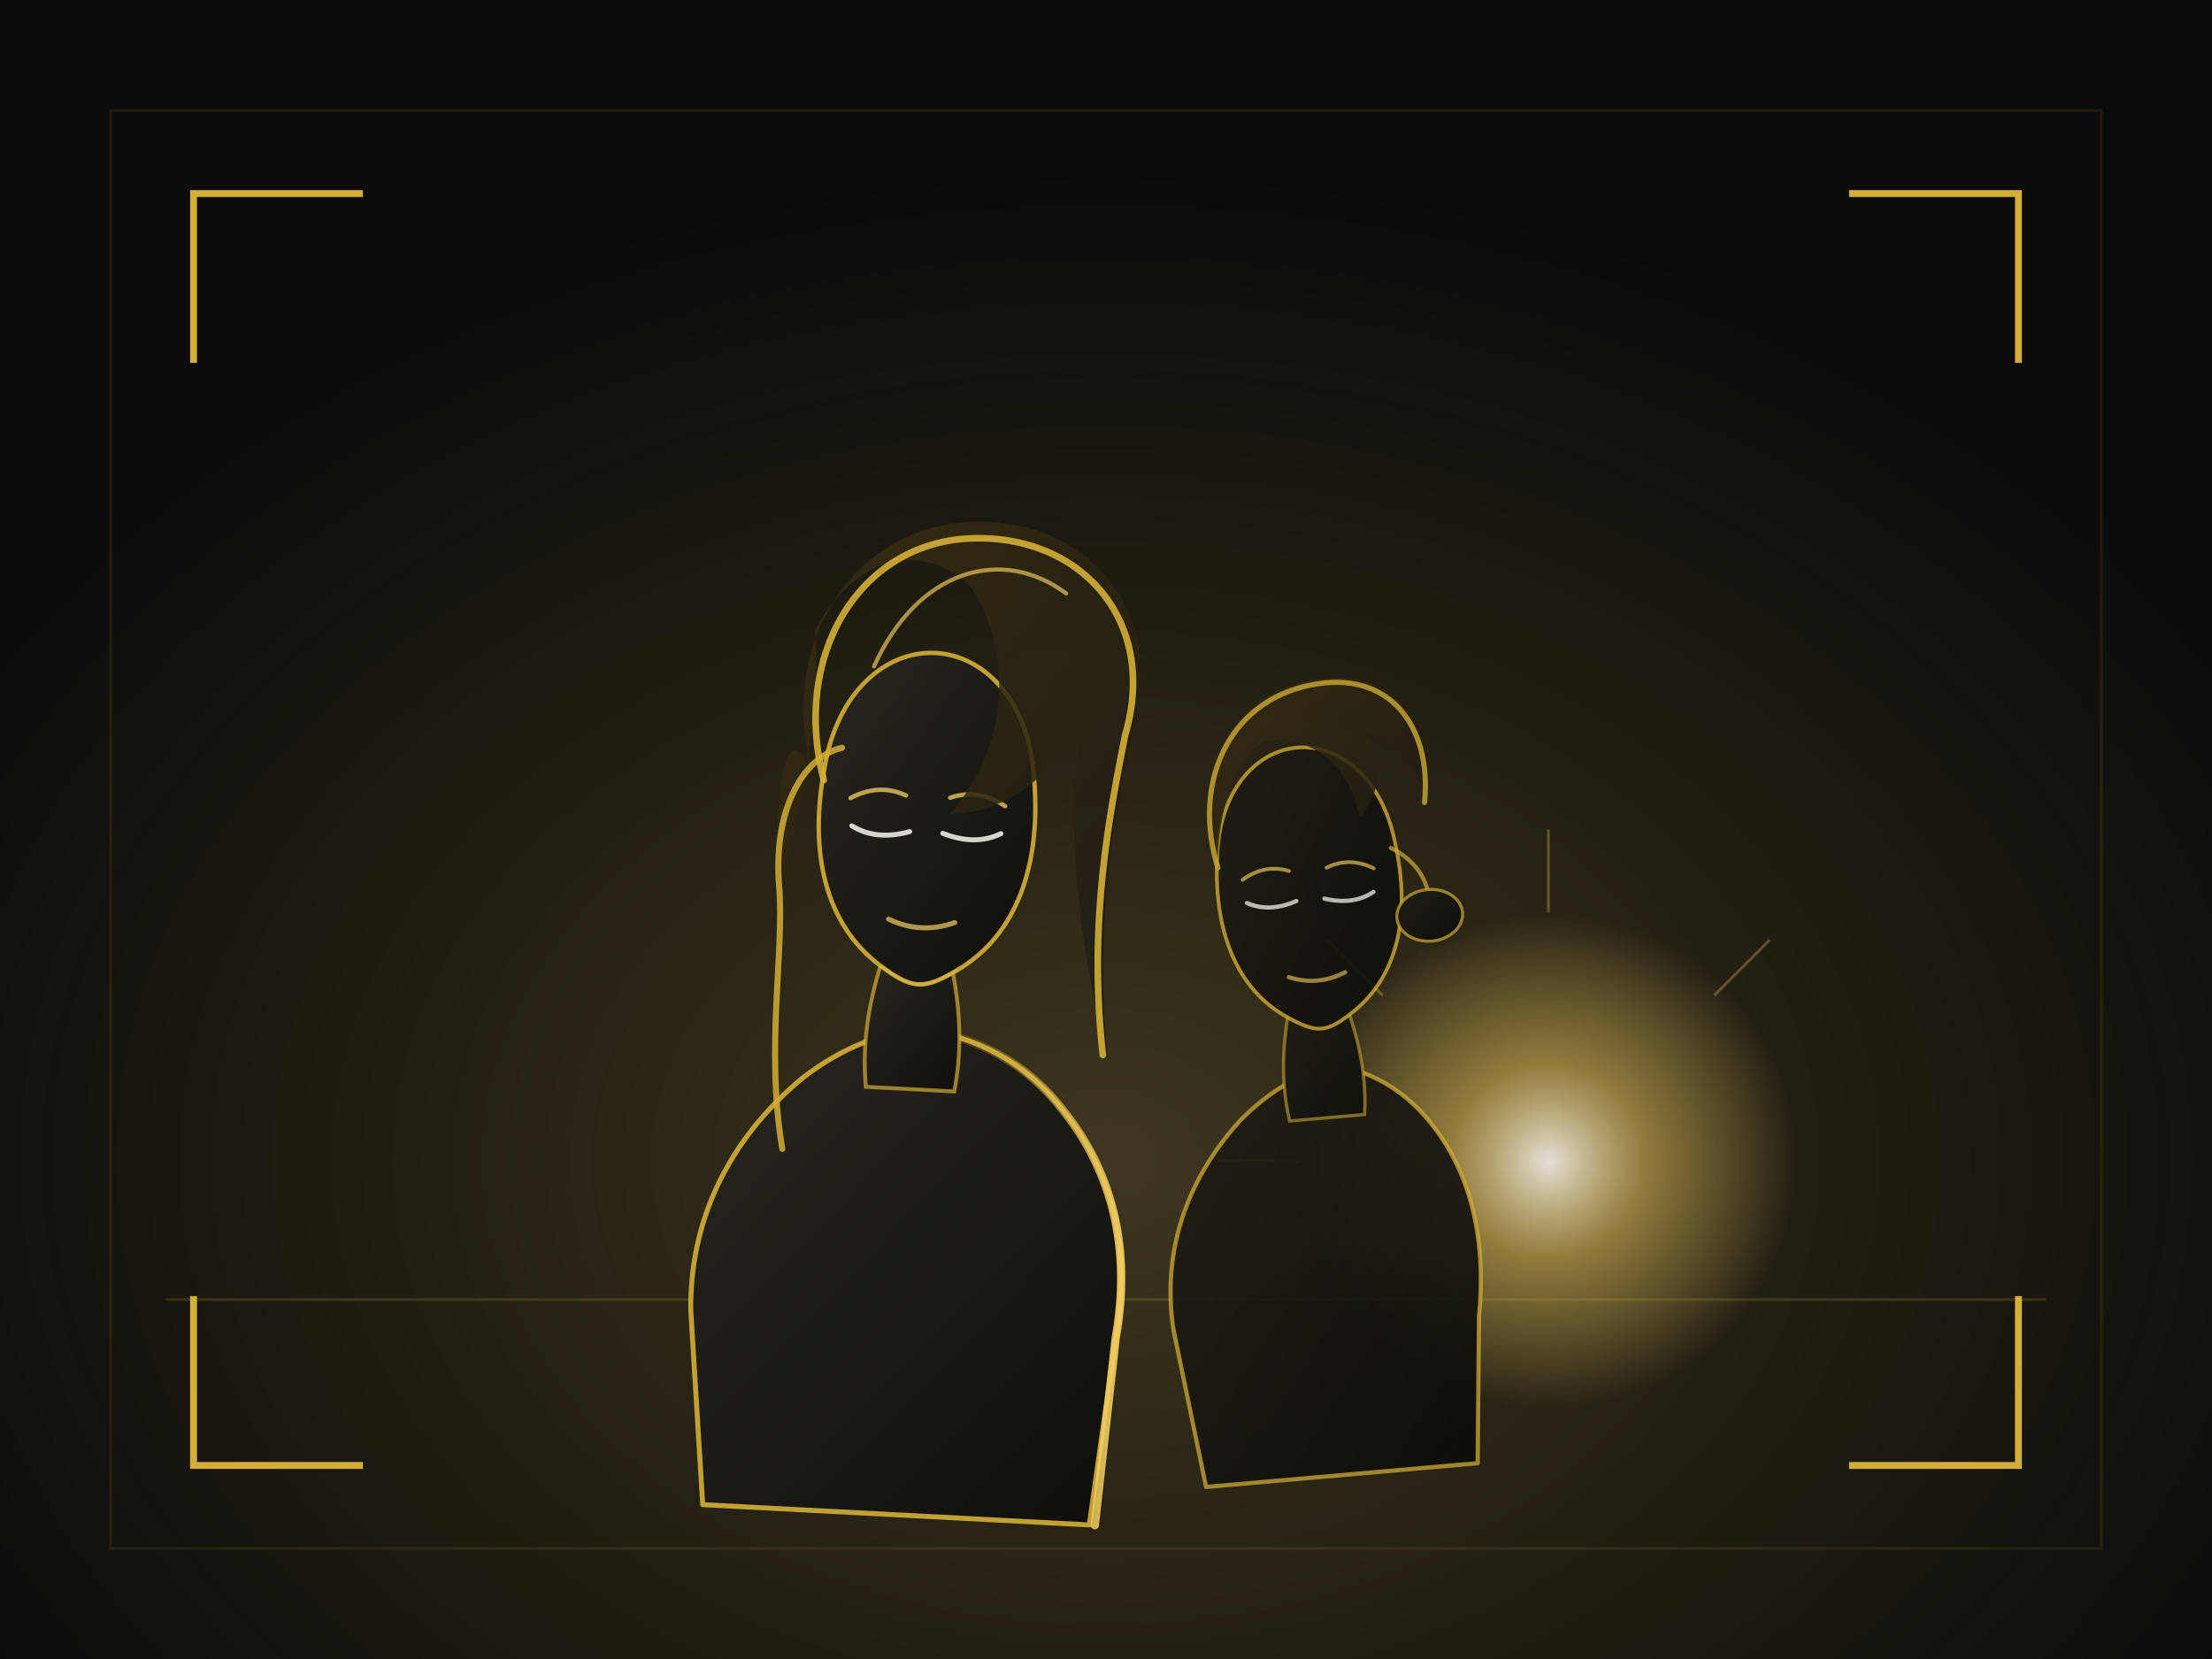
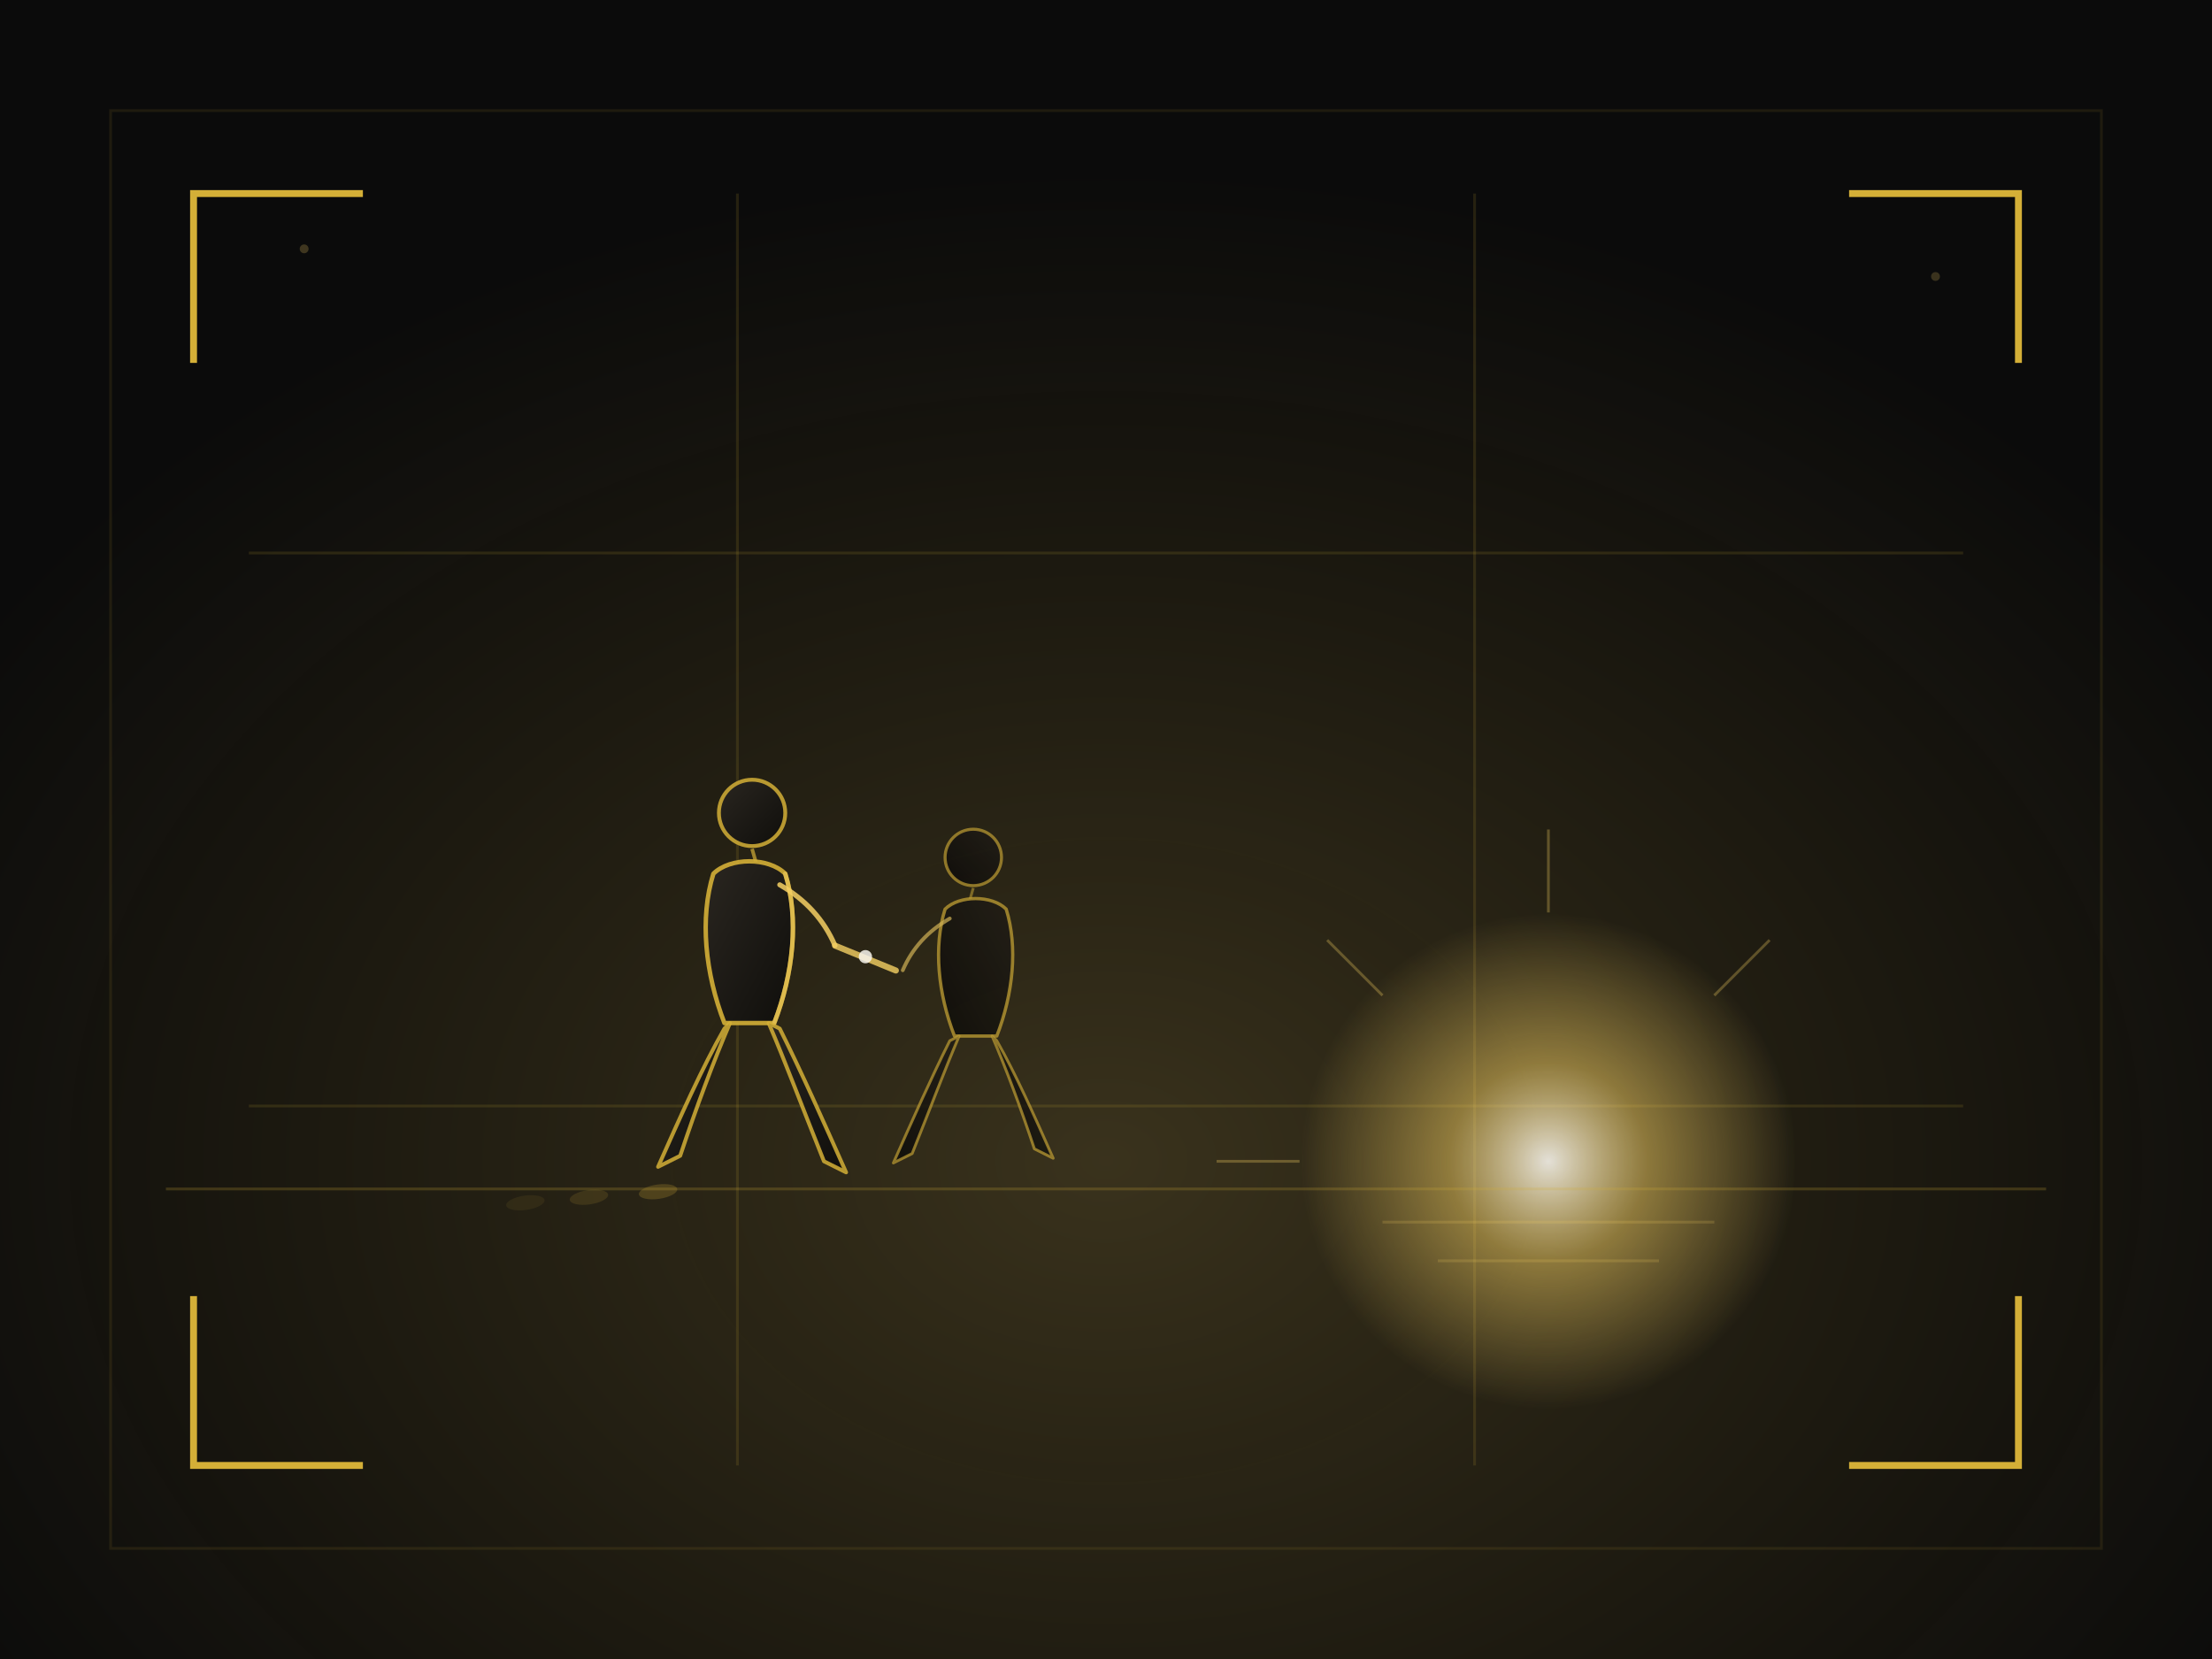
<svg xmlns="http://www.w3.org/2000/svg" viewBox="0 0 800 600" width="800" height="600">
  <rect x="0" y="0" width="800" height="600" fill="#0b0b0b" />
  <defs>
    <radialGradient id="pbGlow" cx="50%" cy="70%" r="60%">
-       <stop offset="0%" stop-color="#f4cf63" stop-opacity="0.22" />
+       <stop offset="0%" stop-color="#f4cf63" stop-opacity="0.20" />
      <stop offset="100%" stop-color="#d4af37" stop-opacity="0" />
    </radialGradient>
    <radialGradient id="pbSun" cx="50%" cy="50%" r="50%">
      <stop offset="0%" stop-color="#f8f5ed" stop-opacity="0.9" />
      <stop offset="40%" stop-color="#f4cf63" stop-opacity="0.5" />
      <stop offset="100%" stop-color="#f4cf63" stop-opacity="0" />
    </radialGradient>
    <linearGradient id="pbSkin" x1="0%" y1="0%" x2="100%" y2="100%">
      <stop offset="0%" stop-color="#2a2620" />
      <stop offset="100%" stop-color="#0f0e0b" />
    </linearGradient>
    <linearGradient id="pbSkin2" x1="0%" y1="0%" x2="100%" y2="100%">
      <stop offset="0%" stop-color="#211d16" />
      <stop offset="100%" stop-color="#0b0a08" />
    </linearGradient>
-     <linearGradient id="pbHair" x1="0%" y1="0%" x2="100%" y2="100%">
-       <stop offset="0%" stop-color="#3a2e10" />
-       <stop offset="100%" stop-color="#1c1a14" />
-     </linearGradient>
-     <linearGradient id="pbRim" x1="0%" y1="0%" x2="100%" y2="0%">
-       <stop offset="0%" stop-color="#d4af37" stop-opacity="0" />
-       <stop offset="100%" stop-color="#f4cf63" stop-opacity="0.9" />
-     </linearGradient>
  </defs>
  <rect x="0" y="0" width="800" height="600" fill="url(#pbGlow)" />
+   <g stroke="#d4af37" stroke-opacity="0.14" stroke-width="1">
+     <line x1="266.7" y1="70" x2="266.7" y2="530" />
+     <line x1="533.3" y1="70" x2="533.3" y2="530" />
+     <line x1="90" y1="200" x2="710" y2="200" />
+     <line x1="90" y1="400" x2="710" y2="400" />
+   </g>
  <circle cx="560" cy="420" r="90" fill="url(#pbSun)" />
  <g stroke="#f4cf63" stroke-width="1" stroke-opacity="0.3">
    <line x1="560" y1="300" x2="560" y2="330" />
    <line x1="440" y1="420" x2="470" y2="420" />
    <line x1="480" y1="340" x2="500" y2="360" />
    <line x1="640" y1="340" x2="620" y2="360" />
  </g>
-   <line x1="60" y1="470" x2="740" y2="470" stroke="#d4af37" stroke-opacity="0.18" stroke-width="1" />
+   <line x1="60" y1="430" x2="740" y2="430" stroke="#d4af37" stroke-opacity="0.22" stroke-width="1" />
+   <g stroke="#f4cf63" stroke-opacity="0.18" stroke-width="1">
+     <line x1="500" y1="442" x2="620" y2="442" />
+     <line x1="520" y1="456" x2="600" y2="456" />
+   </g>
  <g stroke="#d4af37" stroke-width="2.5" fill="none" stroke-linecap="square">
    <path d="M 70 130 L 70 70 L 130 70" />
    <path d="M 670 70 L 730 70 L 730 130" />
    <path d="M 730 470 L 730 530 L 670 530" />
    <path d="M 130 530 L 70 530 L 70 470" />
  </g>
  <rect x="40" y="40" width="720" height="520" fill="none" stroke="#d4af37" stroke-opacity="0.10" stroke-width="1" />
-   <g transform="translate(478 372) scale(0.85) rotate(-5)" opacity="0.9">
-     <path d="M -66 190 L -74 122 C -76 90, -64 60, -38 36 C -24 24, -10 18, 4 16              C 20 20, 34 30, 44 46 C 58 68, 62 96, 56 128 L 50 190 Z" fill="url(#pbSkin2)" stroke="#d4af37" stroke-width="1.8" stroke-opacity="0.8" stroke-linejoin="round" />
-     <path d="M -14 -6 C -18 10, -19 24, -17 38 L 15 38 C 17 24, 16 10, 12 -6 Z" fill="url(#pbSkin2)" stroke="#d4af37" stroke-width="1.4" stroke-opacity="0.6" />
-     <path d="M -38 -76 C -42 -46, -35 -20, -14 -6 C -2 2, 2 2, 14 -6 C 35 -20, 42 -46, 38 -76              C 35 -104, 18 -120, 0 -120 C -18 -120, -35 -104, -38 -76 Z" fill="url(#pbSkin2)" stroke="#d4af37" stroke-width="1.6" stroke-opacity="0.85" />
-     <path d="M -28 -66 Q -18 -72 -8 -68" fill="none" stroke="#f4cf63" stroke-width="1.6" stroke-linecap="round" stroke-opacity="0.7" />
-     <path d="M 8 -68 Q 18 -72 28 -66" fill="none" stroke="#f4cf63" stroke-width="1.6" stroke-linecap="round" stroke-opacity="0.7" />
-     <path d="M -27 -56 Q -18 -51 -6 -55" fill="none" stroke="#f8f5ed" stroke-width="1.8" stroke-linecap="round" stroke-opacity="0.8" />
-     <path d="M 6 -55 Q 18 -51 27 -56" fill="none" stroke="#f8f5ed" stroke-width="1.8" stroke-linecap="round" stroke-opacity="0.8" />
-     <path d="M -12 -23 Q 0 -18 12 -23" fill="none" stroke="#f4cf63" stroke-width="1.8" stroke-linecap="round" stroke-opacity="0.65" />
-     <path d="M -38 -74 C -48 -110, -28 -144, 8 -148 C 42 -152, 60 -126, 54 -94              C 50 -106, 42 -118, 30 -124 C 36 -110, 34 -98, 24 -88              C 22 -108, 10 -122, -8 -124 C -26 -126, -36 -94, -38 -74 Z" fill="url(#pbHair)" stroke="none" opacity="0.85" />
-     <g fill="none" stroke-linecap="round">
-       <path d="M -38 -72 C -46 -108, -28 -142, 8 -146 C 42 -150, 58 -124, 52 -92" stroke="#d4af37" stroke-width="2.2" stroke-opacity="0.85" />
-       <path d="M 36 -74 C 46 -68, 52 -58, 50 -46" stroke="#d4af37" stroke-width="1.8" stroke-opacity="0.75" />
-     </g>
-     <ellipse cx="50" cy="-44" rx="14" ry="11" fill="url(#pbSkin2)" stroke="#d4af37" stroke-width="1.3" stroke-opacity="0.75" />
+   <g fill="#f4cf63">
+     <circle cx="110" cy="90" r="1.6" opacity="0.22" />
+     <circle cx="700" cy="100" r="1.6" opacity="0.2" />
  </g>
-   <g transform="translate(332 358) rotate(3)">
-     <path d="M -68 190 L -76 120 C -78 88, -66 58, -40 34 C -26 22, -12 16, 2 14              C 22 16, 40 24, 54 40 C 74 62, 82 90, 78 122 L 72 190 Z" fill="url(#pbSkin)" stroke="#d4af37" stroke-width="1.8" stroke-opacity="0.9" stroke-linejoin="round" />
-     <path d="M 2 14 C 22 16, 40 24, 54 40 C 74 62, 82 90, 78 122 L 74 190" fill="none" stroke="url(#pbRim)" stroke-width="3" stroke-linecap="round" />
-     <path d="M -14 -8 C -18 8, -19 22, -17 36 L 15 36 C 17 22, 16 8, 12 -8 Z" fill="url(#pbSkin)" stroke="#d4af37" stroke-width="1.4" stroke-opacity="0.7" />
-     <path d="M -38 -78 C -42 -48, -35 -22, -14 -8 C -2 0, 2 0, 14 -8 C 35 -22, 42 -48, 38 -78              C 35 -106, 18 -122, 0 -122 C -18 -122, -35 -106, -38 -78 Z" fill="url(#pbSkin)" stroke="#d4af37" stroke-width="1.6" stroke-opacity="0.9" />
-     <path d="M -28 -68 Q -18 -74 -8 -70" fill="none" stroke="#f4cf63" stroke-width="1.6" stroke-linecap="round" stroke-opacity="0.75" />
-     <path d="M 8 -70 Q 18 -74 28 -68" fill="none" stroke="#f4cf63" stroke-width="1.6" stroke-linecap="round" stroke-opacity="0.75" />
-     <path d="M -27 -58 Q -18 -53 -6 -57" fill="none" stroke="#f8f5ed" stroke-width="1.8" stroke-linecap="round" stroke-opacity="0.85" />
-     <path d="M 6 -57 Q 18 -53 27 -58" fill="none" stroke="#f8f5ed" stroke-width="1.8" stroke-linecap="round" stroke-opacity="0.85" />
-     <path d="M -12 -25 Q 0 -20 12 -25" fill="none" stroke="#f4cf63" stroke-width="1.8" stroke-linecap="round" stroke-opacity="0.7" />
-     <path d="M -14 -8 C -2 0, 2 0, 14 -8" fill="none" stroke="#f4cf63" stroke-width="1" stroke-opacity="0.3" />
-     <path d="M -42 -76 C -58 -122, -32 -166, 10 -170 C 54 -174, 84 -140, 72 -94              C 68 -66, 62 -26, 70 22              C 56 -24, 50 -64, 54 -100 C 44 -80, 30 -66, 8 -64              C 26 -86, 30 -120, 12 -146 C -8 -164, -32 -154, -44 -128              C -40 -100, -46 -66, -52 -30              C -56 -66, -54 -100, -42 -76 Z" fill="url(#pbHair)" stroke="none" opacity="0.85" />
-     <g fill="none" stroke-linecap="round">
-       <path d="M -38 -74 C -52 -118, -30 -160, 10 -164 C 50 -168, 80 -138, 70 -96                C 66 -68, 60 -28, 68 20" stroke="#d4af37" stroke-width="2.4" stroke-opacity="0.9" />
-       <path d="M -32 -86 C -46 -82, -56 -62, -52 -34 C -49 -10, -54 24, -46 60" stroke="#d4af37" stroke-width="2.2" stroke-opacity="0.85" />
-       <path d="M -22 -116 C -8 -152, 22 -162, 46 -146" stroke="#f4cf63" stroke-width="1.5" stroke-opacity="0.65" />
-     </g>
+   <g fill="#d4af37">
+     <ellipse cx="238" cy="431" rx="7" ry="2.6" opacity="0.22" transform="rotate(-8 238 431)" />
+     <ellipse cx="213" cy="433" rx="7" ry="2.6" opacity="0.14" transform="rotate(-8 213 433)" />
+     <ellipse cx="190" cy="435" rx="7" ry="2.6" opacity="0.08" transform="rotate(-8 190 435)" />
  </g>
+   <g transform="translate(352 424) scale(-0.85 0.85)" opacity="0.82">
+     <circle cx="0" cy="-134" r="12" fill="url(#pbSkin2)" stroke="#d4af37" stroke-width="1.3" stroke-opacity="0.75" />
+     <line x1="0" y1="-121" x2="2" y2="-114" stroke="#d4af37" stroke-width="1.2" stroke-opacity="0.6" />
+     <path d="M -14 -112 C -19 -96, -17 -76, -10 -58 L 8 -58 C 15 -76, 17 -96, 12 -112              C 6 -118, -8 -118, -14 -112 Z" fill="url(#pbSkin2)" stroke="#d4af37" stroke-width="1.4" stroke-opacity="0.8" stroke-linejoin="round" />
+     <path d="M 6 -58 C 12 -44, 18 -28, 26 -8 L 34 -4 C 26 -22, 18 -40, 10 -56 Z" fill="url(#pbSkin2)" stroke="#d4af37" stroke-width="1.2" stroke-opacity="0.75" stroke-linejoin="round" />
+     <path d="M -8 -58 C -14 -44, -20 -28, -26 -10 L -34 -6 C -26 -24, -18 -42, -10 -56 Z" fill="url(#pbSkin2)" stroke="#d4af37" stroke-width="1.2" stroke-opacity="0.75" stroke-linejoin="round" />
+     <path d="M 10 -108 Q 24 -100 30 -86" fill="none" stroke="#f4cf63" stroke-width="1.6" stroke-opacity="0.7" stroke-linecap="round" />
+   </g>
+   <g transform="translate(272 428)">
+     <circle cx="0" cy="-134" r="12" fill="url(#pbSkin)" stroke="#d4af37" stroke-width="1.4" stroke-opacity="0.85" />
+     <line x1="0" y1="-121" x2="2" y2="-114" stroke="#d4af37" stroke-width="1.3" stroke-opacity="0.7" />
+     <path d="M -14 -112 C -19 -96, -17 -76, -10 -58 L 8 -58 C 15 -76, 17 -96, 12 -112              C 6 -118, -8 -118, -14 -112 Z" fill="url(#pbSkin)" stroke="#d4af37" stroke-width="1.6" stroke-opacity="0.9" stroke-linejoin="round" />
+     <path d="M 12 -112 C 17 -96, 15 -76, 8 -58" fill="none" stroke="#f4cf63" stroke-width="1.6" stroke-opacity="0.55" stroke-linecap="round" />
+     <path d="M 6 -58 C 12 -44, 18 -28, 26 -8 L 34 -4 C 26 -22, 18 -40, 10 -56 Z" fill="url(#pbSkin)" stroke="#d4af37" stroke-width="1.4" stroke-opacity="0.85" stroke-linejoin="round" />
+     <path d="M -8 -58 C -14 -44, -20 -28, -26 -10 L -34 -6 C -26 -24, -18 -42, -10 -56 Z" fill="url(#pbSkin)" stroke="#d4af37" stroke-width="1.4" stroke-opacity="0.85" stroke-linejoin="round" />
+     <path d="M 10 -108 Q 24 -100 30 -86" fill="none" stroke="#f4cf63" stroke-width="1.8" stroke-opacity="0.85" stroke-linecap="round" />
+   </g>
+   <line x1="302" y1="342" x2="324" y2="351" stroke="#f4cf63" stroke-width="2.2" stroke-opacity="0.8" stroke-linecap="round" />
+   <circle cx="313" cy="346" r="2.4" fill="#f8f5ed" opacity="0.85" />
</svg>
